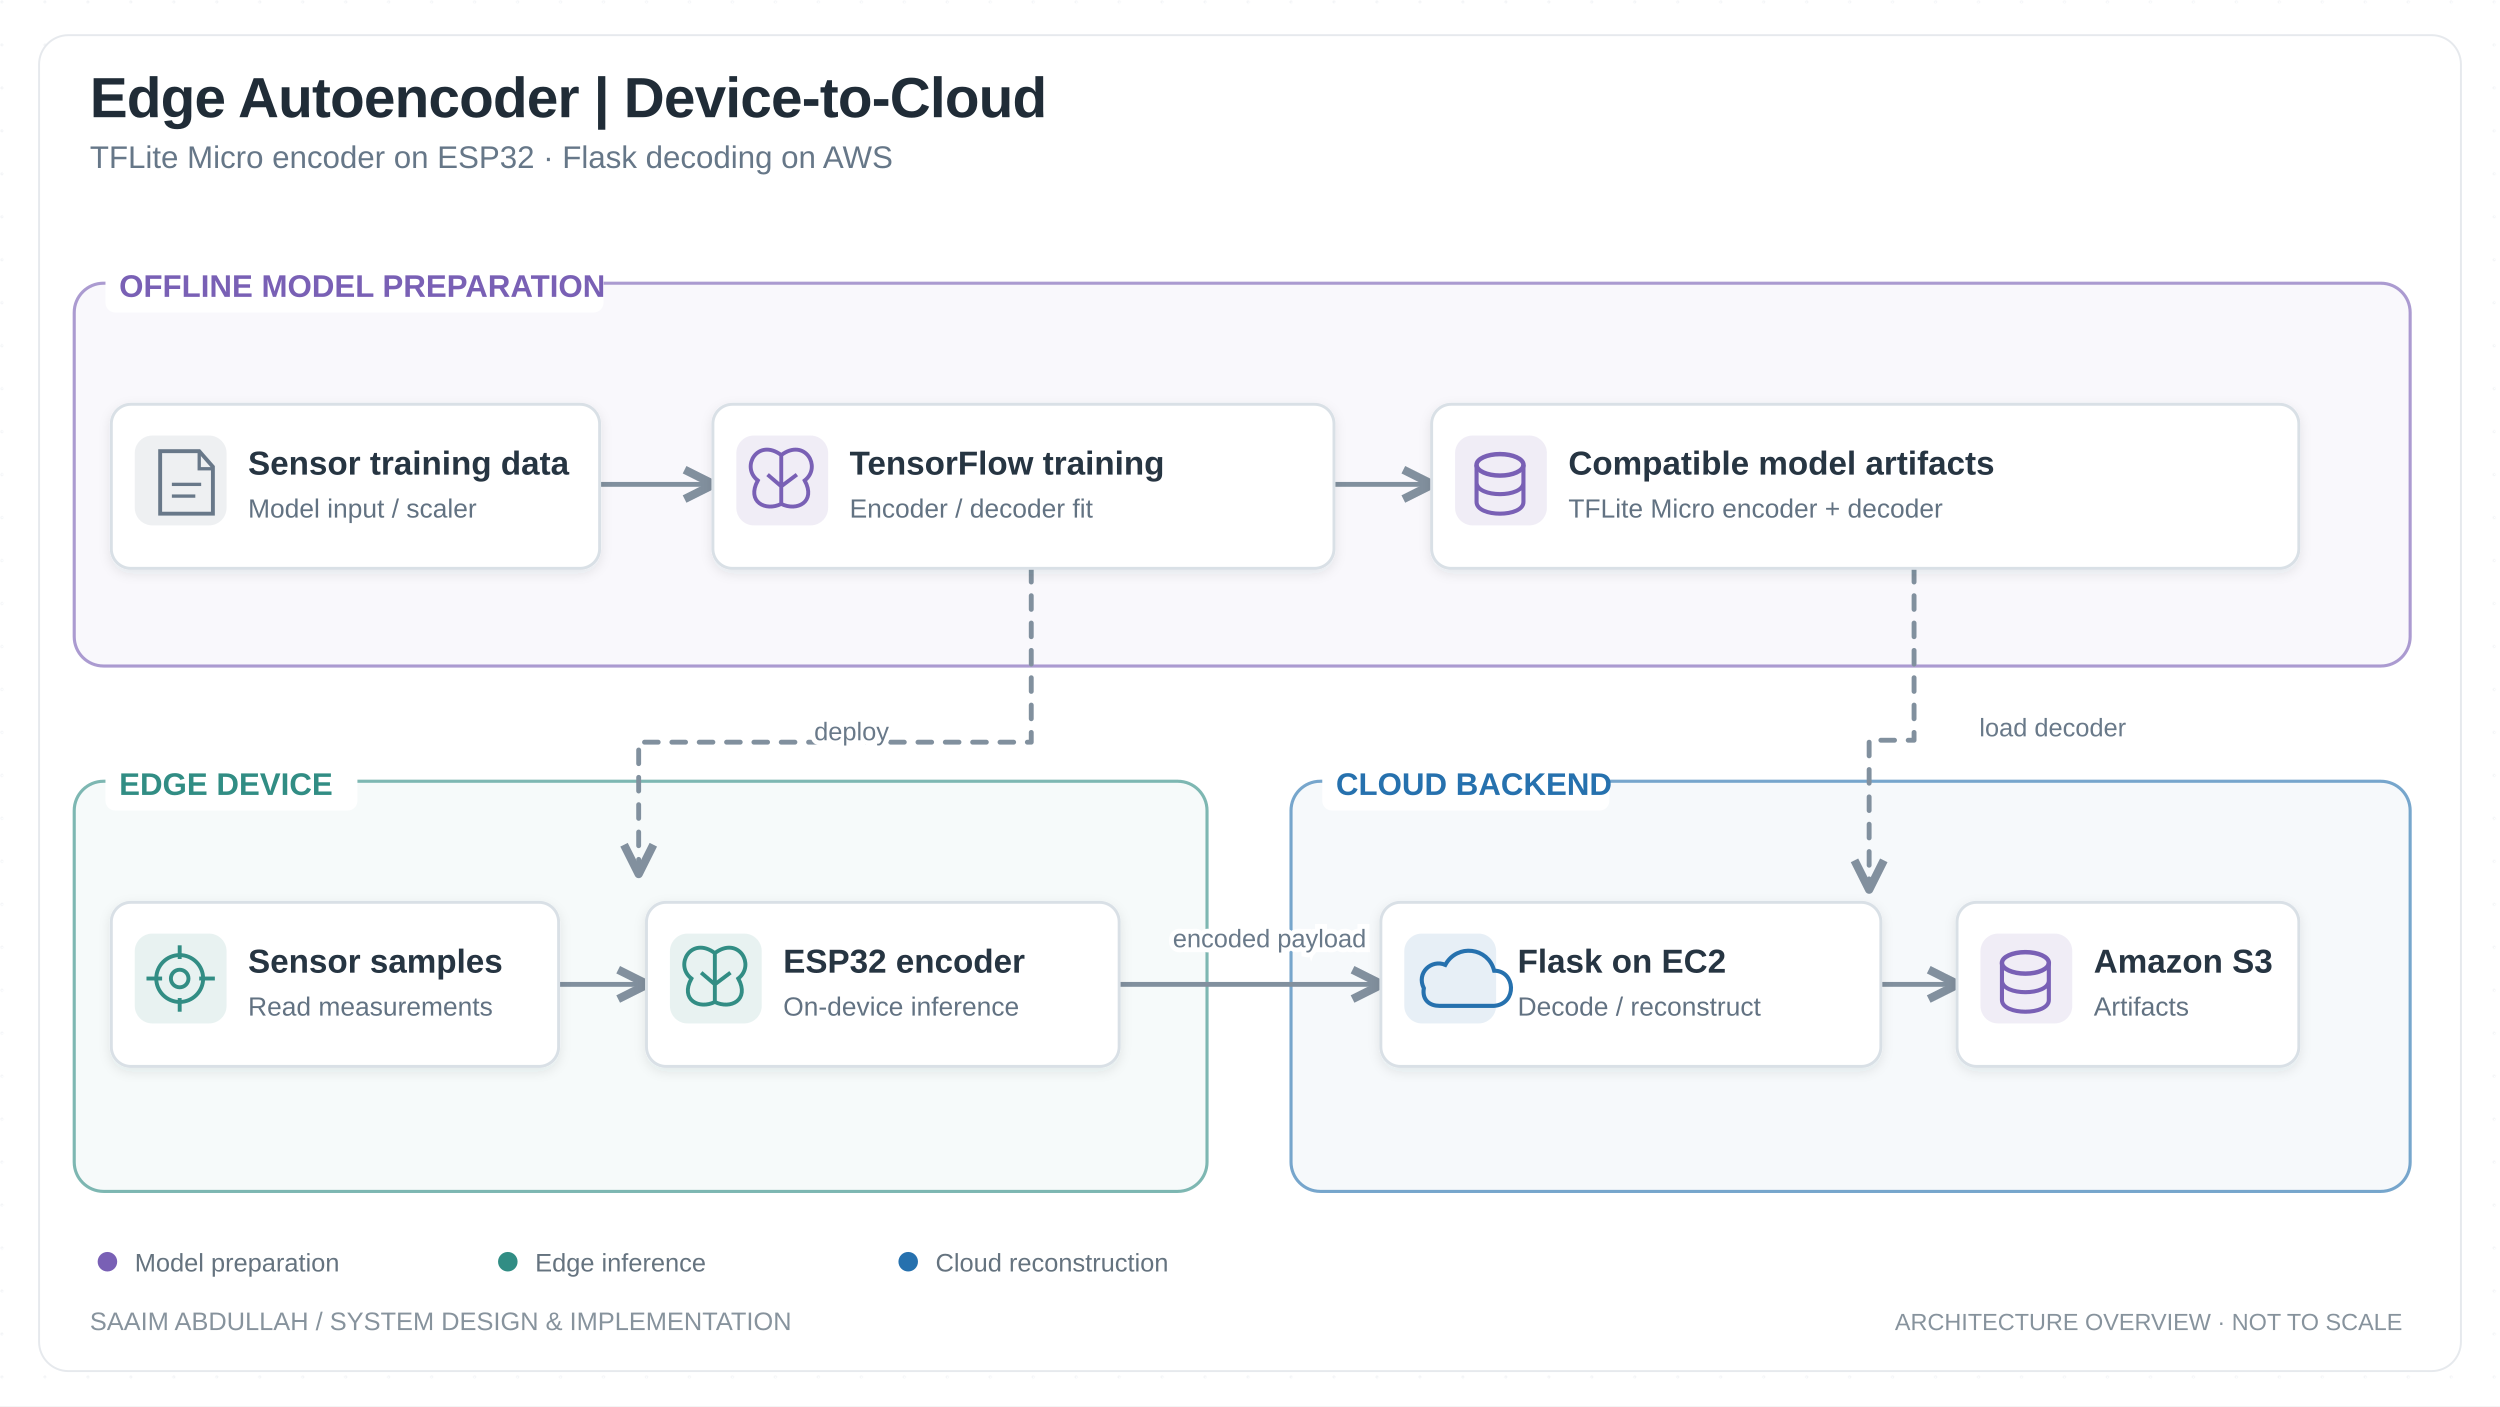
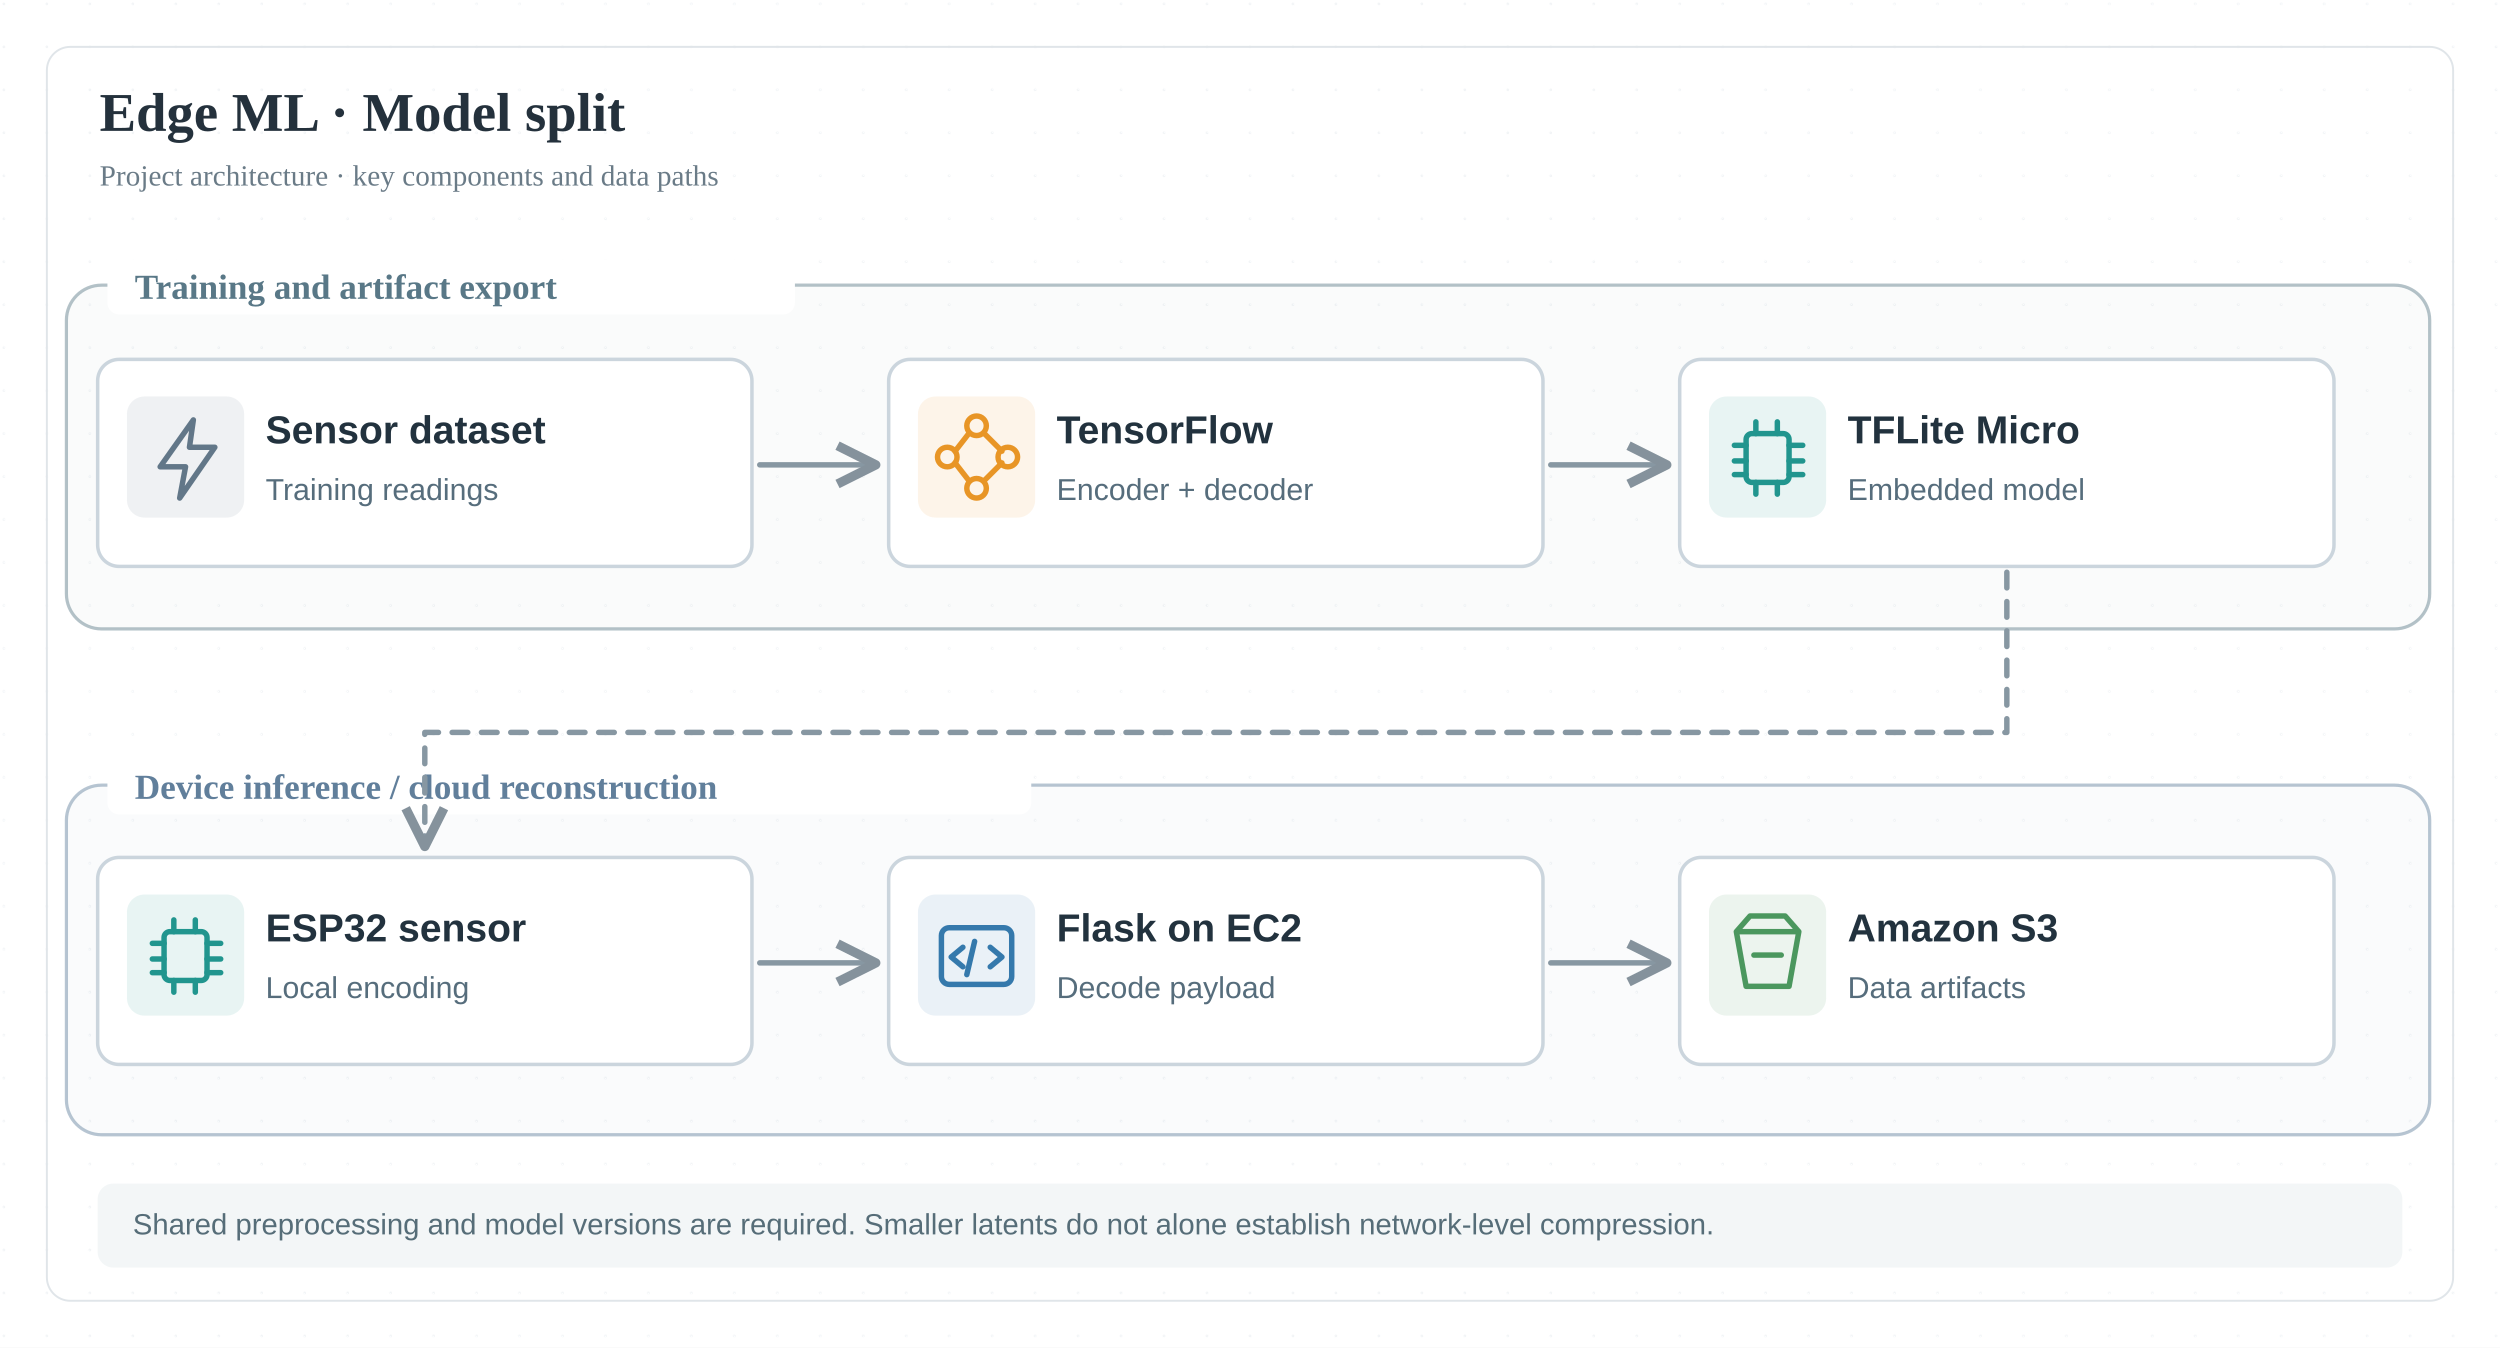
- <svg xmlns="http://www.w3.org/2000/svg" width="1280" height="720" viewBox="0 0 1280 720" role="img" aria-labelledby="t d">
+ <svg xmlns="http://www.w3.org/2000/svg" width="1280" height="690" viewBox="0 0 1280 690" role="img" aria-labelledby="title description">
  <defs>
-     <filter id="sh" x="-10%" y="-20%" width="120%" height="150%">
-       <feDropShadow dx="0" dy="2" stdDeviation="3" flood-color="#1b324c" flood-opacity=".09" />
-     </filter>
-     <marker id="arr" markerWidth="8" markerHeight="8" refX="6.8" refY="4" orient="auto" markerUnits="strokeWidth">
-       <path d="M1 1L7 4L1 7" fill="none" stroke="#82909e" stroke-width="1.7" stroke-linejoin="round" />
+     <marker id="arrow" markerWidth="9" markerHeight="9" refX="7.5" refY="4.5" orient="auto">
+       <path d="M1 1 L8 4.5 L1 8" stroke="#85929c" stroke-width="1.7" stroke-linejoin="round" fill="none" />
    </marker>
-     <pattern id="p" width="22" height="22" patternUnits="userSpaceOnUse">
-       <circle cx="1" cy="1" r=".8" fill="#e1e5ea" />
+     <pattern id="dots" width="22" height="22" patternUnits="userSpaceOnUse">
+       <circle cx="2" cy="2" r=".7" fill="#e3e8ec" />
    </pattern>
  </defs>
-   <rect width="1280" height="720" fill="#ffffff" />
-   <rect width="1280" height="720" fill="url(#p)" opacity=".38" />
-   <rect x="20" y="18" width="1240" height="684" fill="#fff" stroke="#e6e9ed" rx="15" />
-   <text x="46" y="60" font-family="Arial,Helvetica,sans-serif" font-size="29" font-weight="750" letter-spacing="-.4" fill="#202c37">Edge Autoencoder | Device-to-Cloud</text>
-   <text x="46" y="86" font-family="Arial,Helvetica,sans-serif" font-size="16" fill="#667788">TFLite Micro encoder on ESP32 · Flask decoding on AWS</text>
-   <g>
-     <rect x="38" y="145" width="1196" height="196" rx="15" fill="#7960b5" fill-opacity=".040" stroke="#7960b5" stroke-opacity=".62" stroke-width="1.6" />
-     <rect x="54" y="135" width="255" height="25" rx="5" fill="#fff" />
-     <text x="61" y="152" font-family="Arial,Helvetica,sans-serif" font-size="16" font-weight="700" fill="#7960b5">OFFLINE MODEL PREPARATION</text>
+   <rect width="1280" height="690" fill="#fff" />
+   <rect width="1280" height="690" fill="url(#dots)" opacity=".45" />
+   <rect x="24" y="24" width="1232" height="642" rx="12" stroke="#e0e5e9" fill="none" />
+   <text x="51" y="67" font-weight="750" font-size="28" fill="#24313c">Edge ML · Model split</text>
+   <text x="51" y="95" font-size="15" fill="#6a7b87">Project architecture · key components and data paths</text>
+   <rect x="34" y="146" width="1210" height="176" rx="18" fill="#597887" fill-opacity=".035" stroke="#597887" stroke-opacity=".45" stroke-width="1.65" />
+   <rect x="55" y="133" width="352" height="28" rx="6" fill="#fff" />
+   <text x="69" y="153" font-weight="700" font-size="18" fill="#597887">Training and artifact export</text>
+   <rect x="34" y="402" width="1210" height="179" rx="18" fill="#617f9b" fill-opacity=".035" stroke="#617f9b" stroke-opacity=".45" stroke-width="1.65" />
+   <rect x="55" y="389" width="473" height="28" rx="6" fill="#fff" />
+   <text x="69" y="409" font-weight="700" font-size="18" fill="#617f9b">Device inference / cloud reconstruction</text>
+   <g font-family="Arial,Helvetica,sans-serif">
+     <path d="M389 238 H447" stroke="#8797a2" stroke-width="2.8" fill="none" stroke-linecap="round" stroke-linejoin="round" marker-end="url(#arrow)" />
+     <path d="M794 238 H852" stroke="#8797a2" stroke-width="2.8" fill="none" stroke-linecap="round" stroke-linejoin="round" marker-end="url(#arrow)" />
+     <path d="M1027.5 293 V375 H217.5 V432" stroke="#8797a2" stroke-width="2.8" fill="none" stroke-linecap="round" stroke-linejoin="round" marker-end="url(#arrow)" stroke-dasharray="8 7" />
+     <path d="M389 493 H447" stroke="#8797a2" stroke-width="2.8" fill="none" stroke-linecap="round" stroke-linejoin="round" marker-end="url(#arrow)" />
+     <path d="M794 493 H852" stroke="#8797a2" stroke-width="2.8" fill="none" stroke-linecap="round" stroke-linejoin="round" marker-end="url(#arrow)" />
+     <g>
+       <rect x="50" y="184" width="335" height="106" rx="11" fill="#ffffff" stroke="#cbd5dd" stroke-width="1.8" />
+       <rect x="65" y="203" width="60" height="62" rx="9" fill="#627788" fill-opacity=".105" />
+       <g transform="translate(72 210)">
+         <path d="m27 5-17 24h13l-3 16 18-26H25z" stroke="#627788" stroke-width="2.8" fill="none" stroke-linecap="round" stroke-linejoin="round" />
+       </g>
+       <text x="136" y="227" font-size="20" font-weight="700" fill="#22323e">Sensor dataset</text>
+       <text x="136" y="256" font-size="15.5" fill="#566d7c">Training readings</text>
+     </g>
+     <g>
+       <rect x="455" y="184" width="335" height="106" rx="11" fill="#ffffff" stroke="#cbd5dd" stroke-width="1.8" />
+       <rect x="470" y="203" width="60" height="62" rx="9" fill="#e89526" fill-opacity=".105" />
+       <g transform="translate(477 210)">
+         <circle cx="8" cy="24" r="5" stroke="#e89526" stroke-width="2.8" fill="none" stroke-linecap="round" stroke-linejoin="round" />
+         <circle cx="23" cy="8" r="5" stroke="#e89526" stroke-width="2.8" fill="none" stroke-linecap="round" stroke-linejoin="round" />
+         <circle cx="39" cy="24" r="5" stroke="#e89526" stroke-width="2.8" fill="none" stroke-linecap="round" stroke-linejoin="round" />
+         <circle cx="23" cy="40" r="5" stroke="#e89526" stroke-width="2.8" fill="none" stroke-linecap="round" stroke-linejoin="round" />
+         <path d="M12 21 19 12m8 0 9 9m0 6-9 9m-8 0-7-9" stroke="#e89526" stroke-width="2.8" fill="none" stroke-linecap="round" stroke-linejoin="round" />
+       </g>
+       <text x="541" y="227" font-size="20" font-weight="700" fill="#22323e">TensorFlow</text>
+       <text x="541" y="256" font-size="15.5" fill="#566d7c">Encoder + decoder</text>
+     </g>
+     <g>
+       <rect x="860" y="184" width="335" height="106" rx="11" fill="#ffffff" stroke="#cbd5dd" stroke-width="1.8" />
+       <rect x="875" y="203" width="60" height="62" rx="9" fill="#21958e" fill-opacity=".105" />
+       <g transform="translate(882 210)">
+         <rect x="12" y="12" width="22" height="25" rx="3" stroke="#21958e" stroke-width="2.8" fill="none" stroke-linecap="round" stroke-linejoin="round" />
+         <path d="M6 18h6m-6 8h6m-6 7h6m22-15h7m-7 8h7m-7 7h7M17 6v6m11-6v6m-11 25v6m11-6v6" stroke="#21958e" stroke-width="2.8" fill="none" stroke-linecap="round" stroke-linejoin="round" />
+       </g>
+       <text x="946" y="227" font-size="20" font-weight="700" fill="#22323e">TFLite Micro</text>
+       <text x="946" y="256" font-size="15.5" fill="#566d7c">Embedded model</text>
+     </g>
+     <g>
+       <rect x="50" y="439" width="335" height="106" rx="11" fill="#ffffff" stroke="#cbd5dd" stroke-width="1.8" />
+       <rect x="65" y="458" width="60" height="62" rx="9" fill="#21958e" fill-opacity=".105" />
+       <g transform="translate(72 465)">
+         <rect x="12" y="12" width="22" height="25" rx="3" stroke="#21958e" stroke-width="2.8" fill="none" stroke-linecap="round" stroke-linejoin="round" />
+         <path d="M6 18h6m-6 8h6m-6 7h6m22-15h7m-7 8h7m-7 7h7M17 6v6m11-6v6m-11 25v6m11-6v6" stroke="#21958e" stroke-width="2.8" fill="none" stroke-linecap="round" stroke-linejoin="round" />
+       </g>
+       <text x="136" y="482" font-size="20" font-weight="700" fill="#22323e">ESP32 sensor</text>
+       <text x="136" y="511" font-size="15.5" fill="#566d7c">Local encoding</text>
+     </g>
+     <g>
+       <rect x="455" y="439" width="335" height="106" rx="11" fill="#ffffff" stroke="#cbd5dd" stroke-width="1.8" />
+       <rect x="470" y="458" width="60" height="62" rx="9" fill="#3579ac" fill-opacity=".105" />
+       <g transform="translate(477 465)">
+         <rect x="5" y="10" width="36" height="29" rx="4" stroke="#3579ac" stroke-width="2.8" fill="none" stroke-linecap="round" stroke-linejoin="round" />
+         <path d="m16 20-6 5 6 5m14-10 6 5-6 5m-8-13-4 17" stroke="#3579ac" stroke-width="2.8" fill="none" stroke-linecap="round" stroke-linejoin="round" />
+       </g>
+       <text x="541" y="482" font-size="20" font-weight="700" fill="#22323e">Flask on EC2</text>
+       <text x="541" y="511" font-size="15.5" fill="#566d7c">Decode payload</text>
+     </g>
+     <g>
+       <rect x="860" y="439" width="335" height="106" rx="11" fill="#ffffff" stroke="#cbd5dd" stroke-width="1.8" />
+       <rect x="875" y="458" width="60" height="62" rx="9" fill="#4b975e" fill-opacity=".105" />
+       <g transform="translate(882 465)">
+         <path d="M7 12h32l-5 28H12zM7 12l7-8h18l7 8M16 24h14" stroke="#4b975e" stroke-width="2.8" fill="none" stroke-linecap="round" stroke-linejoin="round" />
+       </g>
+       <text x="946" y="482" font-size="20" font-weight="700" fill="#22323e">Amazon S3</text>
+       <text x="946" y="511" font-size="15.5" fill="#566d7c">Data artifacts</text>
+     </g>
+     <rect x="50" y="606" width="1180" height="43" rx="8" fill="#f3f6f7" />
+     <text x="68" y="632" font-size="15" fill="#566d78">Shared preprocessing and model versions are required. Smaller latents do not alone establish network-level compression.</text>
  </g>
-   <g>
-     <rect x="38" y="400" width="580" height="210" rx="15" fill="#318d84" fill-opacity=".040" stroke="#318d84" stroke-opacity=".62" stroke-width="1.6" />
-     <rect x="54" y="390" width="129" height="25" rx="5" fill="#fff" />
-     <text x="61" y="407" font-family="Arial,Helvetica,sans-serif" font-size="16" font-weight="700" fill="#318d84">EDGE DEVICE</text>
-   </g>
-   <g>
-     <rect x="661" y="400" width="573" height="210" rx="15" fill="#2671ae" fill-opacity=".040" stroke="#2671ae" stroke-opacity=".62" stroke-width="1.6" />
-     <rect x="677" y="390" width="147" height="25" rx="5" fill="#fff" />
-     <text x="684" y="407" font-family="Arial,Helvetica,sans-serif" font-size="16" font-weight="700" fill="#2671ae">CLOUD BACKEND</text>
-   </g>
-   <g>
-     <path d="M307 248H365" fill="none" stroke="#81909e" stroke-width="2.5" stroke-linecap="round" stroke-linejoin="round" marker-end="url(#arr)" />
-   </g>
-   <g>
-     <path d="M683 248H733" fill="none" stroke="#81909e" stroke-width="2.5" stroke-linecap="round" stroke-linejoin="round" marker-end="url(#arr)" />
-   </g>
-   <g>
-     <path d="M528 291V380H327V447" fill="none" stroke="#81909e" stroke-width="2.5" stroke-linecap="round" stroke-linejoin="round" marker-end="url(#arr)" stroke-dasharray="7 7" />
-     <text x="436" y="379" font-family="Arial,Helvetica,sans-serif" font-size="13" fill="#697989" text-anchor="middle" paint-order="stroke" stroke="#fff" stroke-width="5">deploy</text>
-   </g>
-   <g>
-     <path d="M980 291V379H957V455" fill="none" stroke="#81909e" stroke-width="2.5" stroke-linecap="round" stroke-linejoin="round" marker-end="url(#arr)" stroke-dasharray="7 7" />
-     <text x="1051" y="377" font-family="Arial,Helvetica,sans-serif" font-size="13" fill="#697989" text-anchor="middle" paint-order="stroke" stroke="#fff" stroke-width="5">load decoder</text>
-   </g>
-   <g>
-     <path d="M286 504H331" fill="none" stroke="#81909e" stroke-width="2.5" stroke-linecap="round" stroke-linejoin="round" marker-end="url(#arr)" />
-   </g>
-   <g>
-     <path d="M573 504H707" fill="none" stroke="#81909e" stroke-width="2.5" stroke-linecap="round" stroke-linejoin="round" marker-end="url(#arr)" />
-     <text x="650" y="485" font-family="Arial,Helvetica,sans-serif" font-size="13" fill="#697989" text-anchor="middle" paint-order="stroke" stroke="#fff" stroke-width="5">encoded payload</text>
-   </g>
-   <g>
-     <path d="M963 504H1002" fill="none" stroke="#81909e" stroke-width="2.5" stroke-linecap="round" stroke-linejoin="round" marker-end="url(#arr)" />
-   </g>
-   <g id="samples" filter="url(#sh)">
-     <rect x="57" y="207" width="250" height="84" rx="10" fill="#fff" stroke="#d9e0e6" stroke-width="1.5" />
-     <rect x="69" y="223" width="47" height="46" rx="9" fill="#687889" fill-opacity=".11" />
-     <path d="M82 231h20l7 8v24H82Z" fill="none" stroke="#687889" stroke-width="2" />
-     <path d="M102 231v9h7M88 248h15M88 254h12" fill="none" stroke="#687889" stroke-width="1.7" />
-     <text x="127" y="243" font-family="Arial,Helvetica,sans-serif" font-weight="700" font-size="17" fill="#273442">Sensor training data</text>
-     <text x="127" y="265" font-family="Arial,Helvetica,sans-serif" font-size="13.5" fill="#627282">Model input / scaler</text>
-   </g>
-   <g id="tf" filter="url(#sh)">
-     <rect x="365" y="207" width="318" height="84" rx="10" fill="#fff" stroke="#d9e0e6" stroke-width="1.5" />
-     <rect x="377" y="223" width="47" height="46" rx="9" fill="#7960b5" fill-opacity=".11" />
-     <path d="M400 233c-12-9-21 6-12 13-6 11 4 16 12 12M400 233c12-9 21 6 12 13 6 11-4 16-12 12M400 233v25M393 243l7 6 8-6" fill="none" stroke="#7960b5" stroke-width="2" />
-     <text x="435" y="243" font-family="Arial,Helvetica,sans-serif" font-weight="700" font-size="17" fill="#273442">TensorFlow training</text>
-     <text x="435" y="265" font-family="Arial,Helvetica,sans-serif" font-size="13.5" fill="#627282">Encoder / decoder fit</text>
-   </g>
-   <g id="artifacts" filter="url(#sh)">
-     <rect x="733" y="207" width="444" height="84" rx="10" fill="#fff" stroke="#d9e0e6" stroke-width="1.5" />
-     <rect x="745" y="223" width="47" height="46" rx="9" fill="#7960b5" fill-opacity=".11" />
-     <ellipse cx="768" cy="238" rx="12" ry="5.5" fill="none" stroke="#7960b5" stroke-width="2.3" />
-     <path d="M756 238v19c0 8 24 8 24 0V238M756 247c0 8 24 8 24 0" fill="none" stroke="#7960b5" stroke-width="2.1" />
-     <text x="803" y="243" font-family="Arial,Helvetica,sans-serif" font-weight="700" font-size="17" fill="#273442">Compatible model artifacts</text>
-     <text x="803" y="265" font-family="Arial,Helvetica,sans-serif" font-size="13.5" fill="#627282">TFLite Micro encoder + decoder</text>
-   </g>
-   <g id="sensor" filter="url(#sh)">
-     <rect x="57" y="462" width="229" height="84" rx="10" fill="#fff" stroke="#d9e0e6" stroke-width="1.5" />
-     <rect x="69" y="478" width="47" height="46" rx="9" fill="#318d84" fill-opacity=".11" />
-     <circle cx="92" cy="501" r="12" fill="none" stroke="#318d84" stroke-width="2" />
-     <circle cx="92" cy="501" r="4.5" fill="none" stroke="#318d84" stroke-width="2" />
-     <path d="M92 484v7m0 20v7m-17-17h8m19 0h8" stroke="#318d84" stroke-width="2" />
-     <text x="127" y="498" font-family="Arial,Helvetica,sans-serif" font-weight="700" font-size="17" fill="#273442">Sensor samples</text>
-     <text x="127" y="520" font-family="Arial,Helvetica,sans-serif" font-size="13.5" fill="#627282">Read measurements</text>
-   </g>
-   <g id="esp" filter="url(#sh)">
-     <rect x="331" y="462" width="242" height="84" rx="10" fill="#fff" stroke="#d9e0e6" stroke-width="1.5" />
-     <rect x="343" y="478" width="47" height="46" rx="9" fill="#318d84" fill-opacity=".11" />
-     <path d="M366 488c-12-9-21 6-12 13-6 11 4 16 12 12M366 488c12-9 21 6 12 13 6 11-4 16-12 12M366 488v25M359 498l7 6 8-6" fill="none" stroke="#318d84" stroke-width="2" />
-     <text x="401" y="498" font-family="Arial,Helvetica,sans-serif" font-weight="700" font-size="17" fill="#273442">ESP32 encoder</text>
-     <text x="401" y="520" font-family="Arial,Helvetica,sans-serif" font-size="13.5" fill="#627282">On-device inference</text>
-   </g>
-   <g id="flask" filter="url(#sh)">
-     <rect x="707" y="462" width="256" height="84" rx="10" fill="#fff" stroke="#d9e0e6" stroke-width="1.5" />
-     <rect x="719" y="478" width="47" height="46" rx="9" fill="#2671ae" fill-opacity=".11" />
-     <path d="M729 506c-4-8 4-15 11-12 6-11 22-9 25 3 11 0 12 17 0 18H737c-5 0-9-3-8-9Z" fill="none" stroke="#2671ae" stroke-width="2.1" />
-     <text x="777" y="498" font-family="Arial,Helvetica,sans-serif" font-weight="700" font-size="17" fill="#273442">Flask on EC2</text>
-     <text x="777" y="520" font-family="Arial,Helvetica,sans-serif" font-size="13.5" fill="#627282">Decode / reconstruct</text>
-   </g>
-   <g id="storage" filter="url(#sh)">
-     <rect x="1002" y="462" width="175" height="84" rx="10" fill="#fff" stroke="#d9e0e6" stroke-width="1.5" />
-     <rect x="1014" y="478" width="47" height="46" rx="9" fill="#7960b5" fill-opacity=".11" />
-     <ellipse cx="1037" cy="493" rx="12" ry="5.5" fill="none" stroke="#7960b5" stroke-width="2.3" />
-     <path d="M1025 493v19c0 8 24 8 24 0V493M1025 502c0 8 24 8 24 0" fill="none" stroke="#7960b5" stroke-width="2.1" />
-     <text x="1072" y="498" font-family="Arial,Helvetica,sans-serif" font-weight="700" font-size="17" fill="#273442">Amazon S3</text>
-     <text x="1072" y="520" font-family="Arial,Helvetica,sans-serif" font-size="13.5" fill="#627282">Artifacts</text>
-   </g>
-   <g font-family="Arial,Helvetica,sans-serif" font-size="13">
-     <circle cx="55" cy="646" r="5" fill="#7960b5" />
-     <text x="69" y="651" fill="#65737f">Model preparation</text>
-     <circle cx="260" cy="646" r="5" fill="#318d84" />
-     <text x="274" y="651" fill="#65737f">Edge inference</text>
-     <circle cx="465" cy="646" r="5" fill="#2671ae" />
-     <text x="479" y="651" fill="#65737f">Cloud reconstruction</text>
-   </g>
-   <text x="46" y="681" font-family="Arial,Helvetica,sans-serif" font-size="13" fill="#87939d">SAAIM ABDULLAH  /  SYSTEM DESIGN &amp; IMPLEMENTATION</text>
-   <text x="1230" y="681" text-anchor="end" font-family="Arial,Helvetica,sans-serif" font-size="12" fill="#87939d">ARCHITECTURE OVERVIEW · NOT TO SCALE</text>
</svg>
